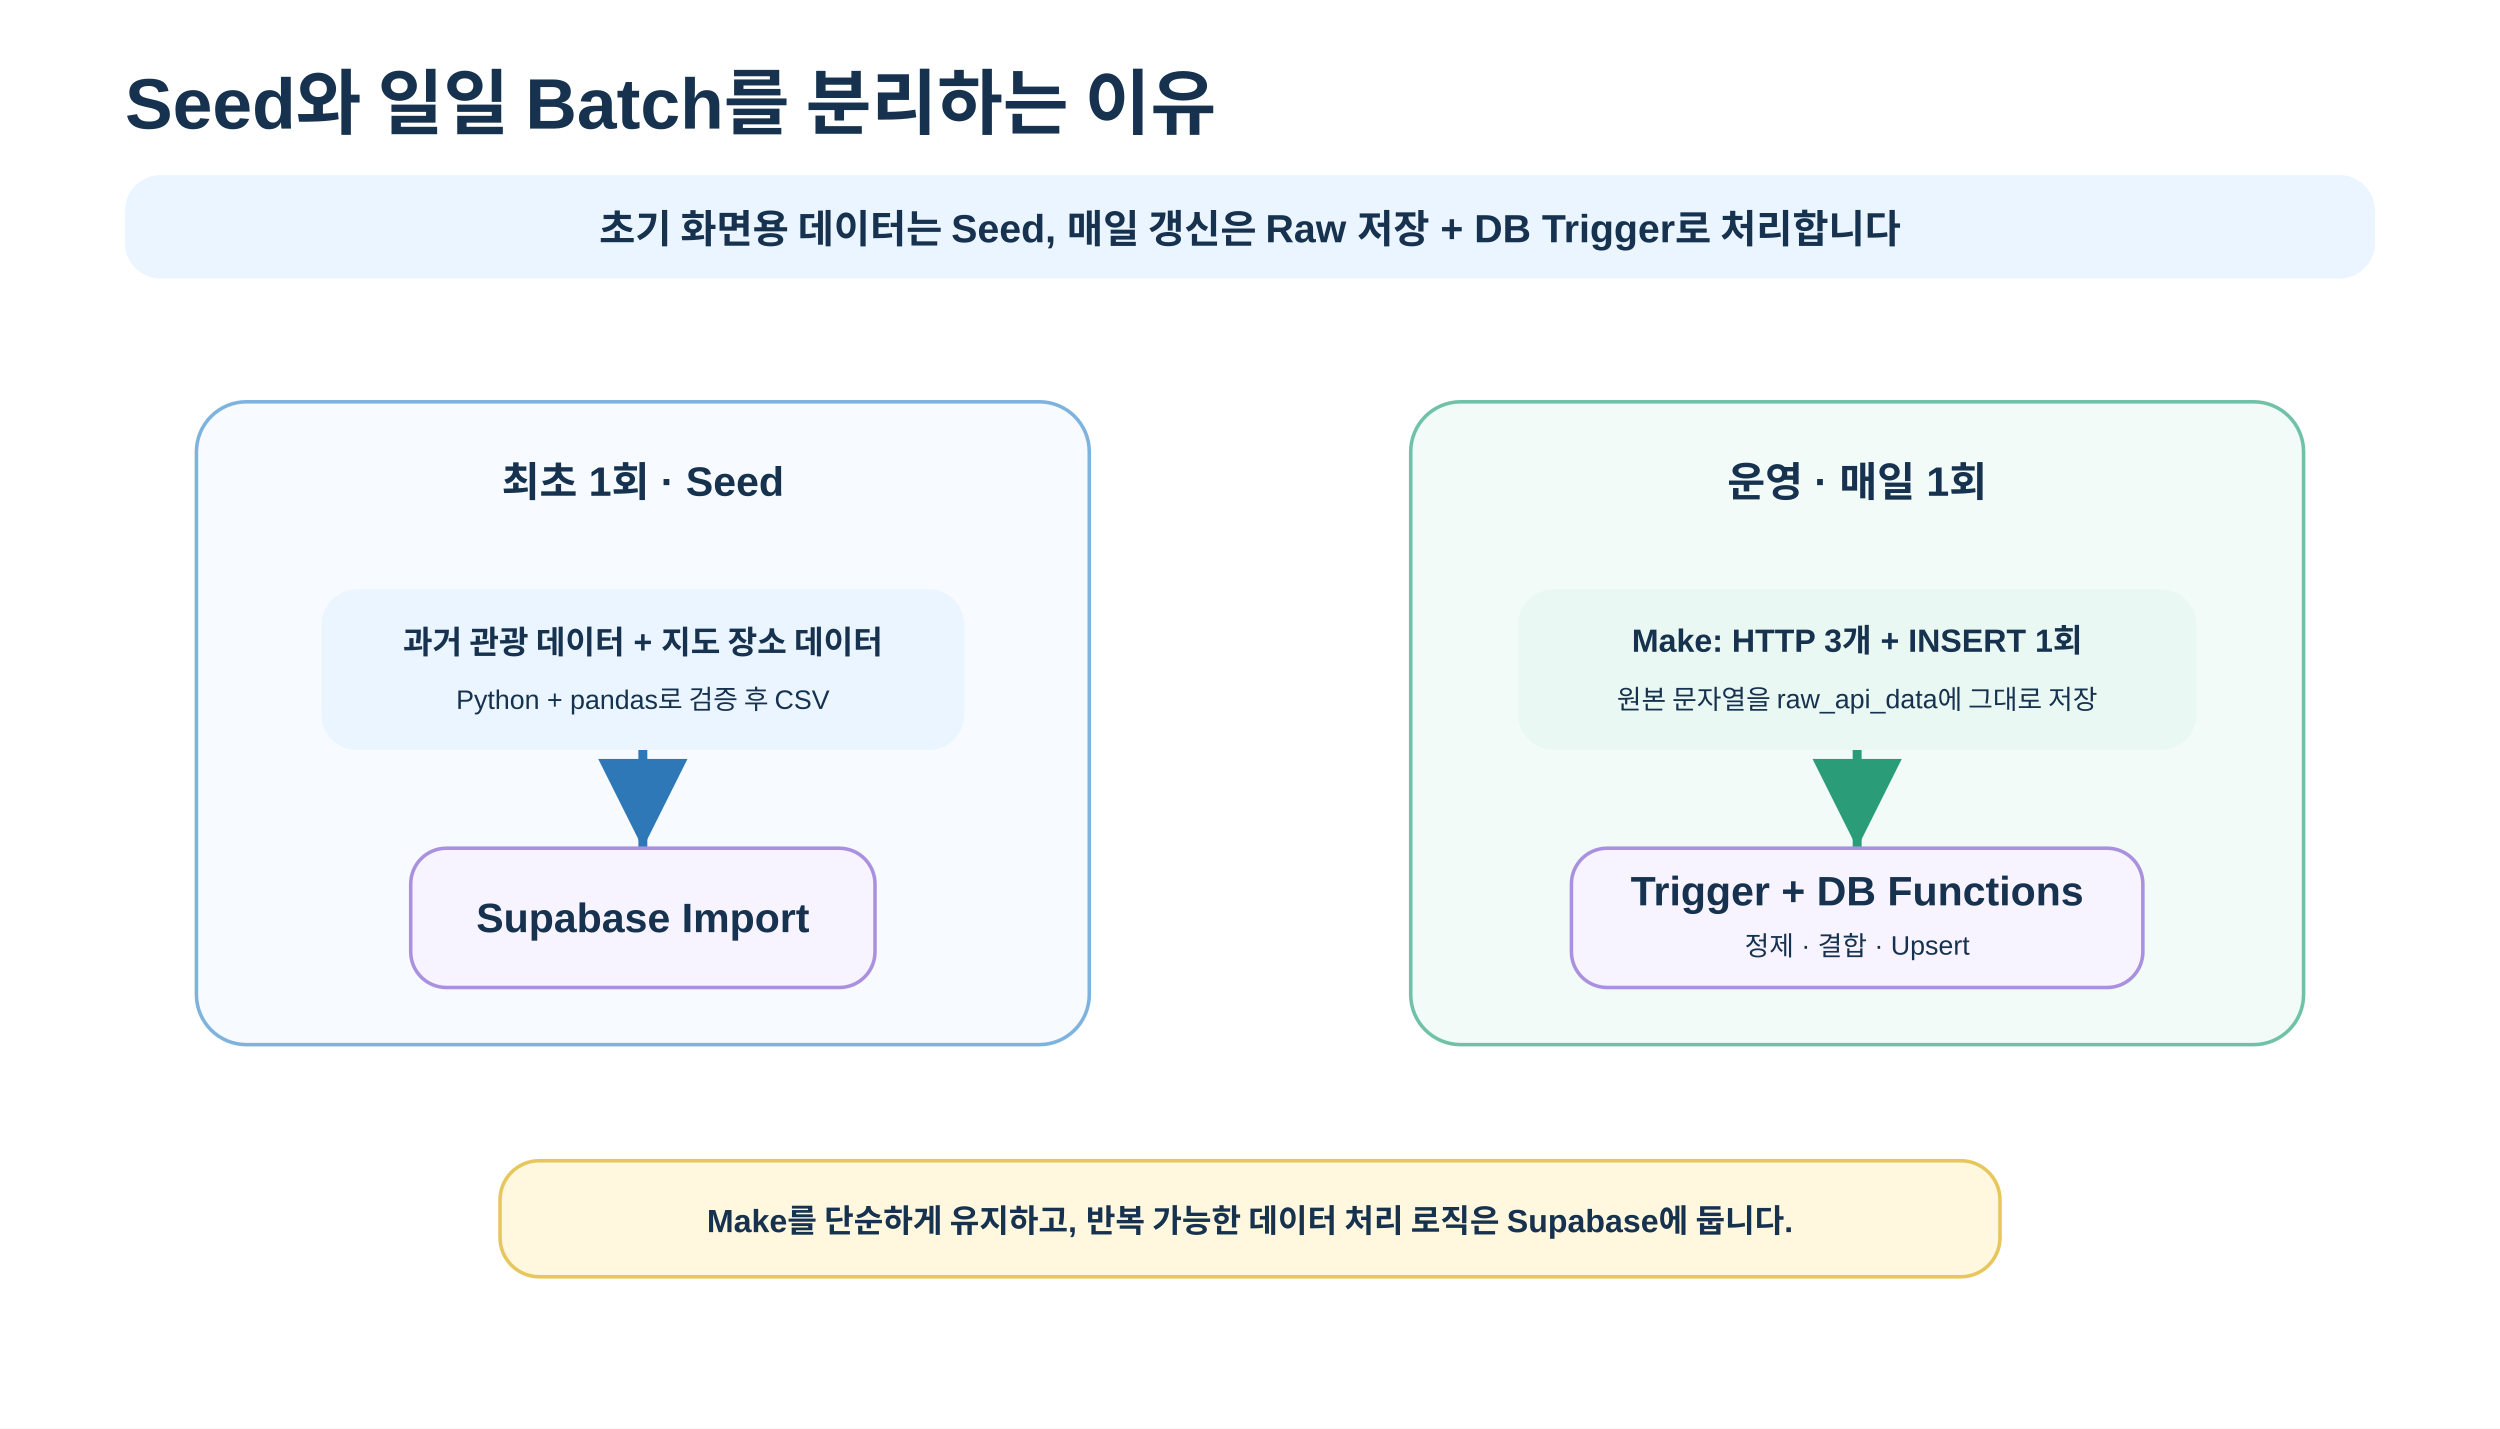
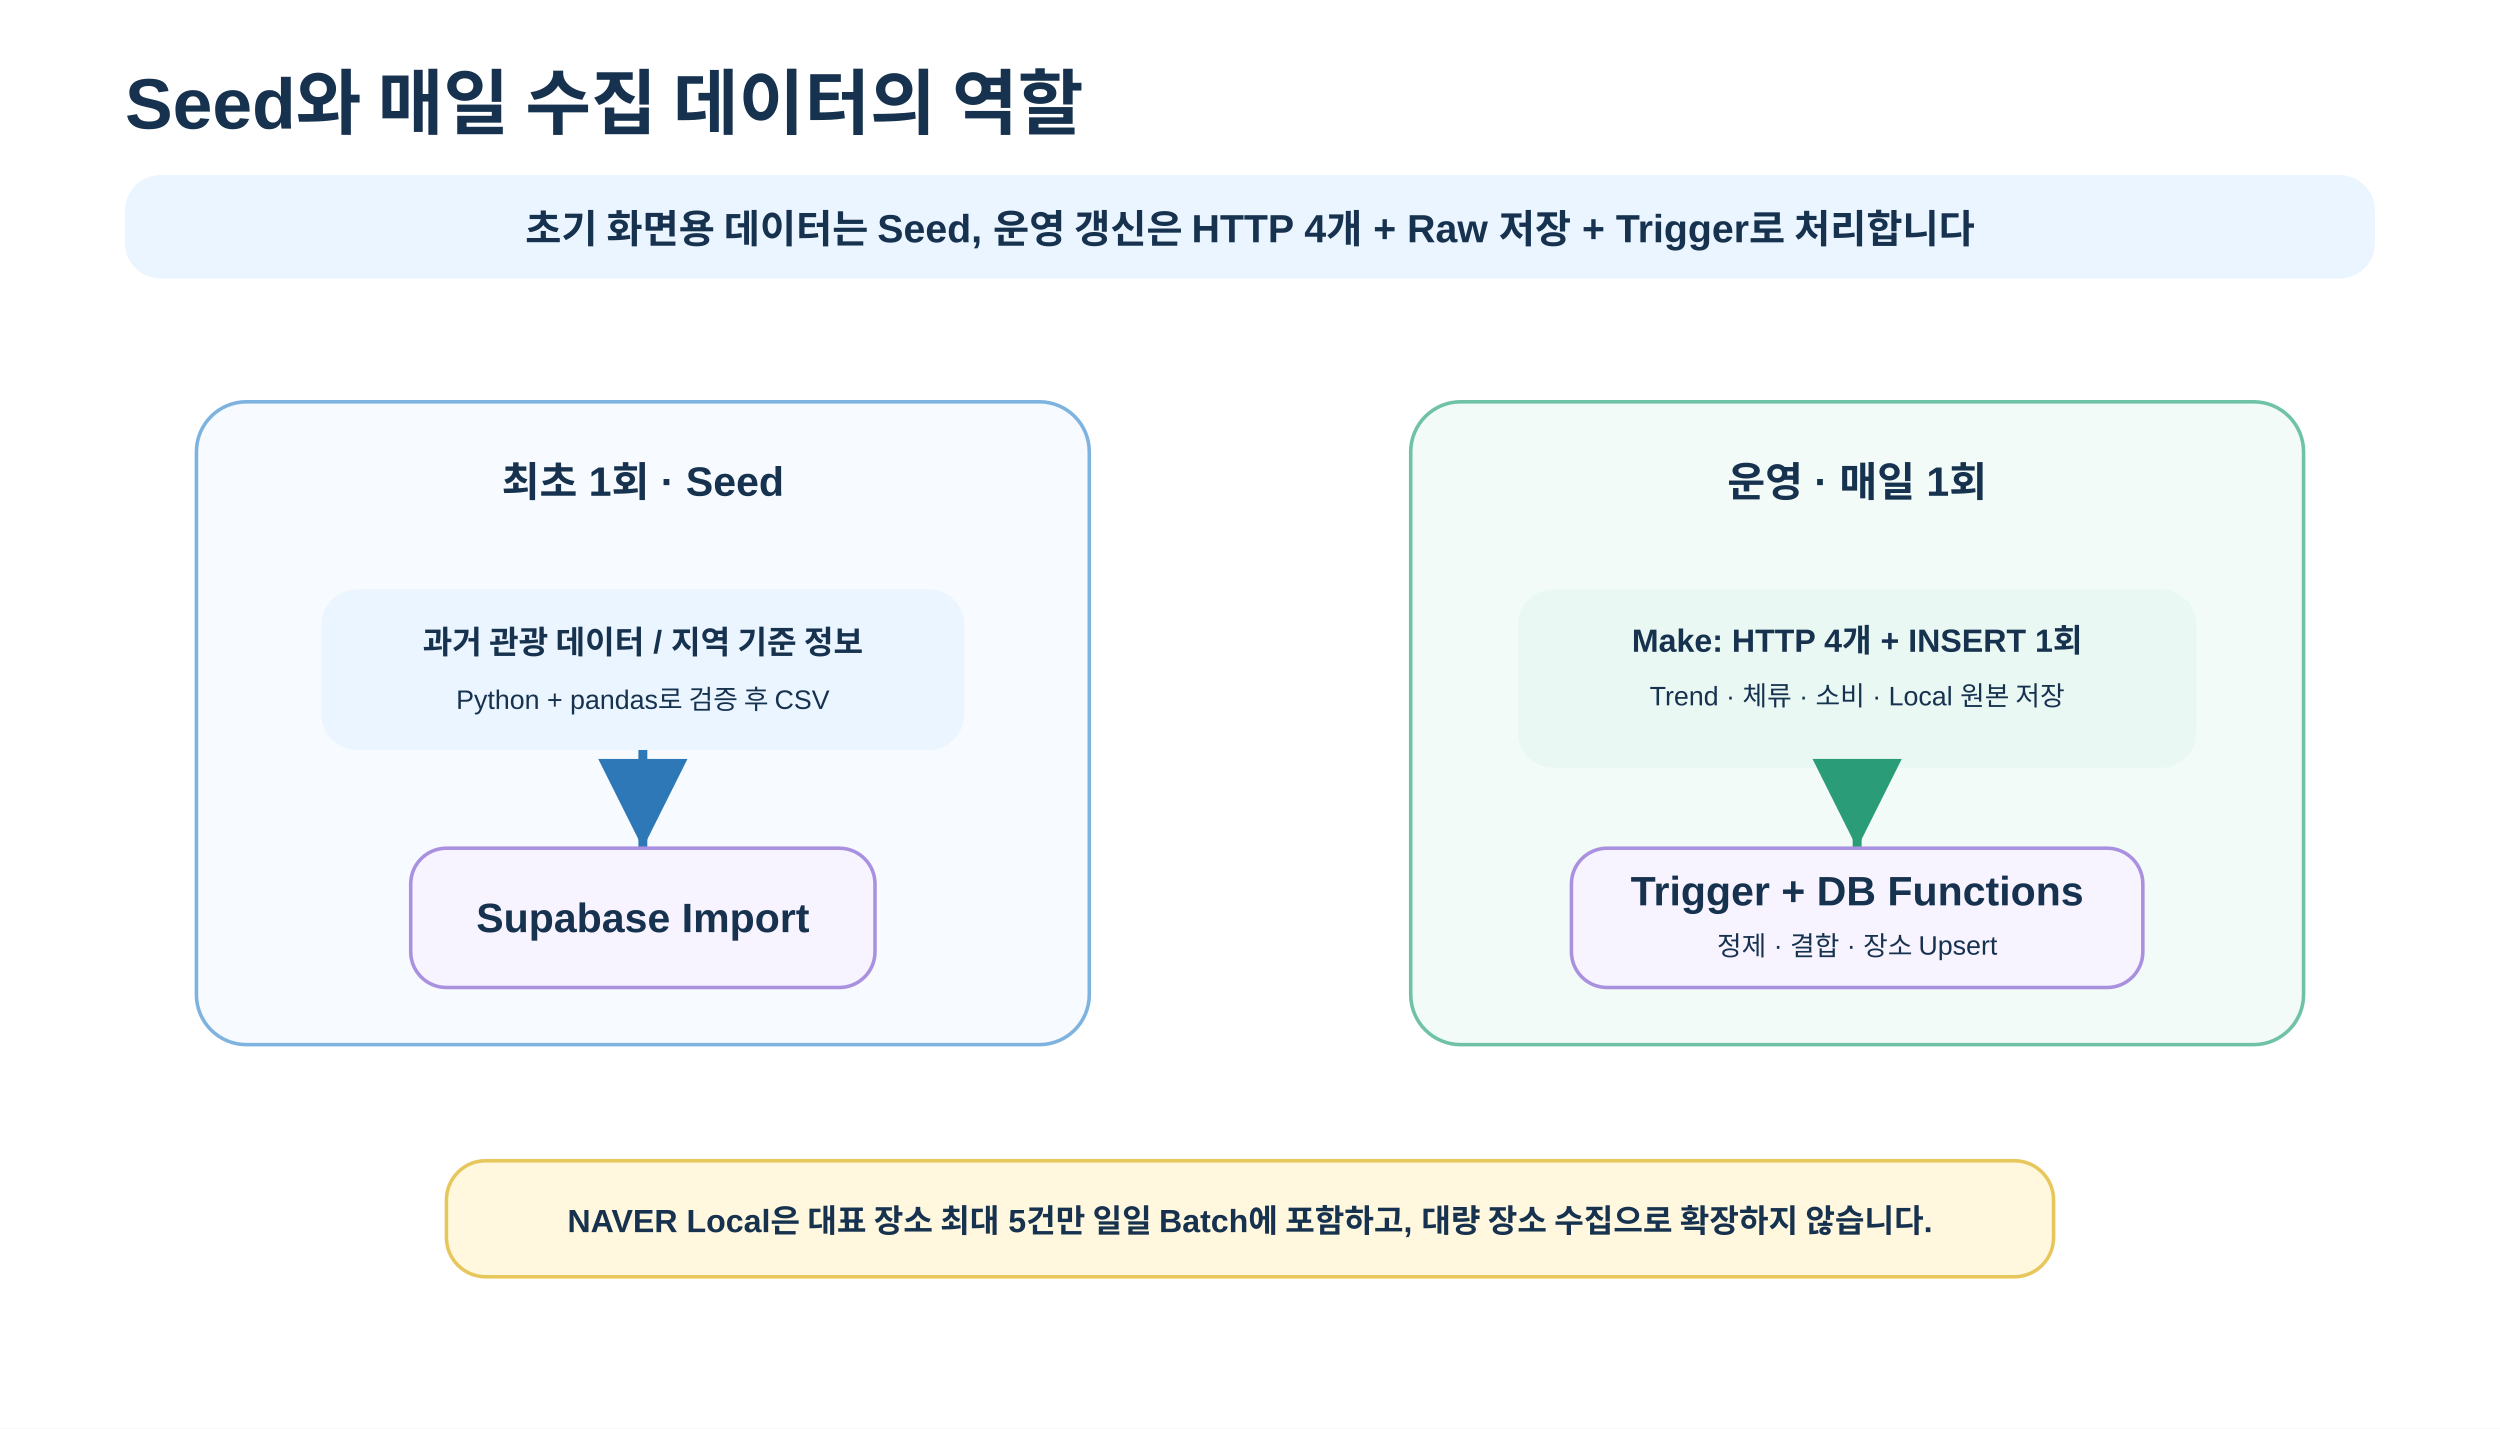
<svg xmlns="http://www.w3.org/2000/svg" width="1400" height="800" viewBox="0 0 1400 800">
  <rect width="1400" height="800" fill="#fff" />
  <style>.t{font-family:Arial,'Noto Sans KR',sans-serif;fill:#16324f}.title{font-size:40px;font-weight:700}.sub{font-size:22px;font-weight:600}.h{font-size:23px;font-weight:700}.b{font-size:18px;font-weight:600}.s{font-size:15px;font-weight:500}.b1{fill:#f7fbff;stroke:#7eb3df;stroke-width:2}.b2{fill:#f2fbf8;stroke:#6fc2a7;stroke-width:2}.b3{fill:#f8f4ff;stroke:#aa91df;stroke-width:2}.note{fill:#fff8df;stroke:#e7c75c;stroke-width:2}.a{stroke:#2f78b7;stroke-width:5;fill:none;marker-end:url(#m)}.ag{stroke:#2a9d78;stroke-width:5;fill:none;marker-end:url(#g)}</style>
  <defs>
    <marker id="m" markerWidth="12" markerHeight="12" refX="10" refY="5" orient="auto">
      <path d="M0,0 L10,5 L0,10z" fill="#2f78b7" />
    </marker>
    <marker id="g" markerWidth="12" markerHeight="12" refX="10" refY="5" orient="auto">
      <path d="M0,0 L10,5 L0,10z" fill="#2a9d78" />
    </marker>
  </defs>
-   <text x="70" y="72" class="t title">Seed와 일일 Batch를 분리하는 이유</text>
+   <text x="70" y="72" class="t title">Seed와 매일 수집 데이터의 역할</text>
  <rect x="70" y="98" width="1260" height="58" rx="20" fill="#eaf5ff" />
-   <text x="700" y="136" text-anchor="middle" class="t sub">초기 화면용 데이터는 Seed, 매일 갱신은 Raw 저장 + DB Trigger로 처리합니다</text>
+   <text x="700" y="136" text-anchor="middle" class="t sub">초기 화면용 데이터는 Seed, 운영 갱신은 HTTP 4개 + Raw 저장 + Trigger로 처리합니다</text>
  <rect x="110" y="225" width="500" height="360" rx="28" class="b1" />
  <text x="360" y="278" text-anchor="middle" class="t h">최초 1회 · Seed</text>
  <rect x="180" y="330" width="360" height="90" rx="20" fill="#eaf5ff" />
-   <text x="360" y="366" text-anchor="middle" class="t b">과거 관광 데이터 + 지도 장소 데이터</text>
+   <text x="360" y="366" text-anchor="middle" class="t b">과거 관광 데이터 / 지역 기준 정보</text>
  <text x="360" y="397" text-anchor="middle" class="t s">Python + pandas로 검증 후 CSV</text>
  <path d="M360 420 L360 475" class="a" />
  <rect x="230" y="475" width="260" height="78" rx="20" class="b3" />
  <text x="360" y="522" text-anchor="middle" class="t h">Supabase Import</text>
  <rect x="790" y="225" width="500" height="360" rx="28" class="b2" />
  <text x="1040" y="278" text-anchor="middle" class="t h">운영 · 매일 1회</text>
-   <rect x="850" y="330" width="380" height="90" rx="20" fill="#eaf8f3" />
-   <text x="1040" y="365" text-anchor="middle" class="t b">Make: HTTP 3개 + INSERT 1회</text>
-   <text x="1040" y="397" text-anchor="middle" class="t s">원본 문자열을 raw_api_data에 그대로 저장</text>
-   <path d="M1040 420 L1040 475" class="ag" />
+   <rect x="850" y="330" width="380" height="100" rx="20" fill="#eaf8f3" />
+   <text x="1040" y="365" text-anchor="middle" class="t b">Make: HTTP 4개 + INSERT 1회</text>
+   <text x="1040" y="395" text-anchor="middle" class="t s">Trend · 체류 · 소비 · Local 원본 저장</text>
+   <path d="M1040 430 L1040 475" class="ag" />
  <rect x="880" y="475" width="320" height="78" rx="20" class="b3" />
  <text x="1040" y="507" text-anchor="middle" class="t h">Trigger + DB Functions</text>
-   <text x="1040" y="535" text-anchor="middle" class="t s">정제 · 결합 · Upsert</text>
-   <rect x="280" y="650" width="840" height="65" rx="22" class="note" />
-   <text x="700" y="690" text-anchor="middle" class="t b">Make를 단순하게 유지하고, 반복 가능한 데이터 처리 로직은 Supabase에 둡니다.</text>
+   <text x="1040" y="535" text-anchor="middle" class="t s">정제 · 결합 · 장소 Upsert</text>
+   <rect x="250" y="650" width="900" height="65" rx="22" class="note" />
+   <text x="700" y="690" text-anchor="middle" class="t b">NAVER Local은 대표 장소 최대 5건만 일일 Batch에 포함하고, 대량 장소 수집으로 확장하지 않습니다.</text>
</svg>
